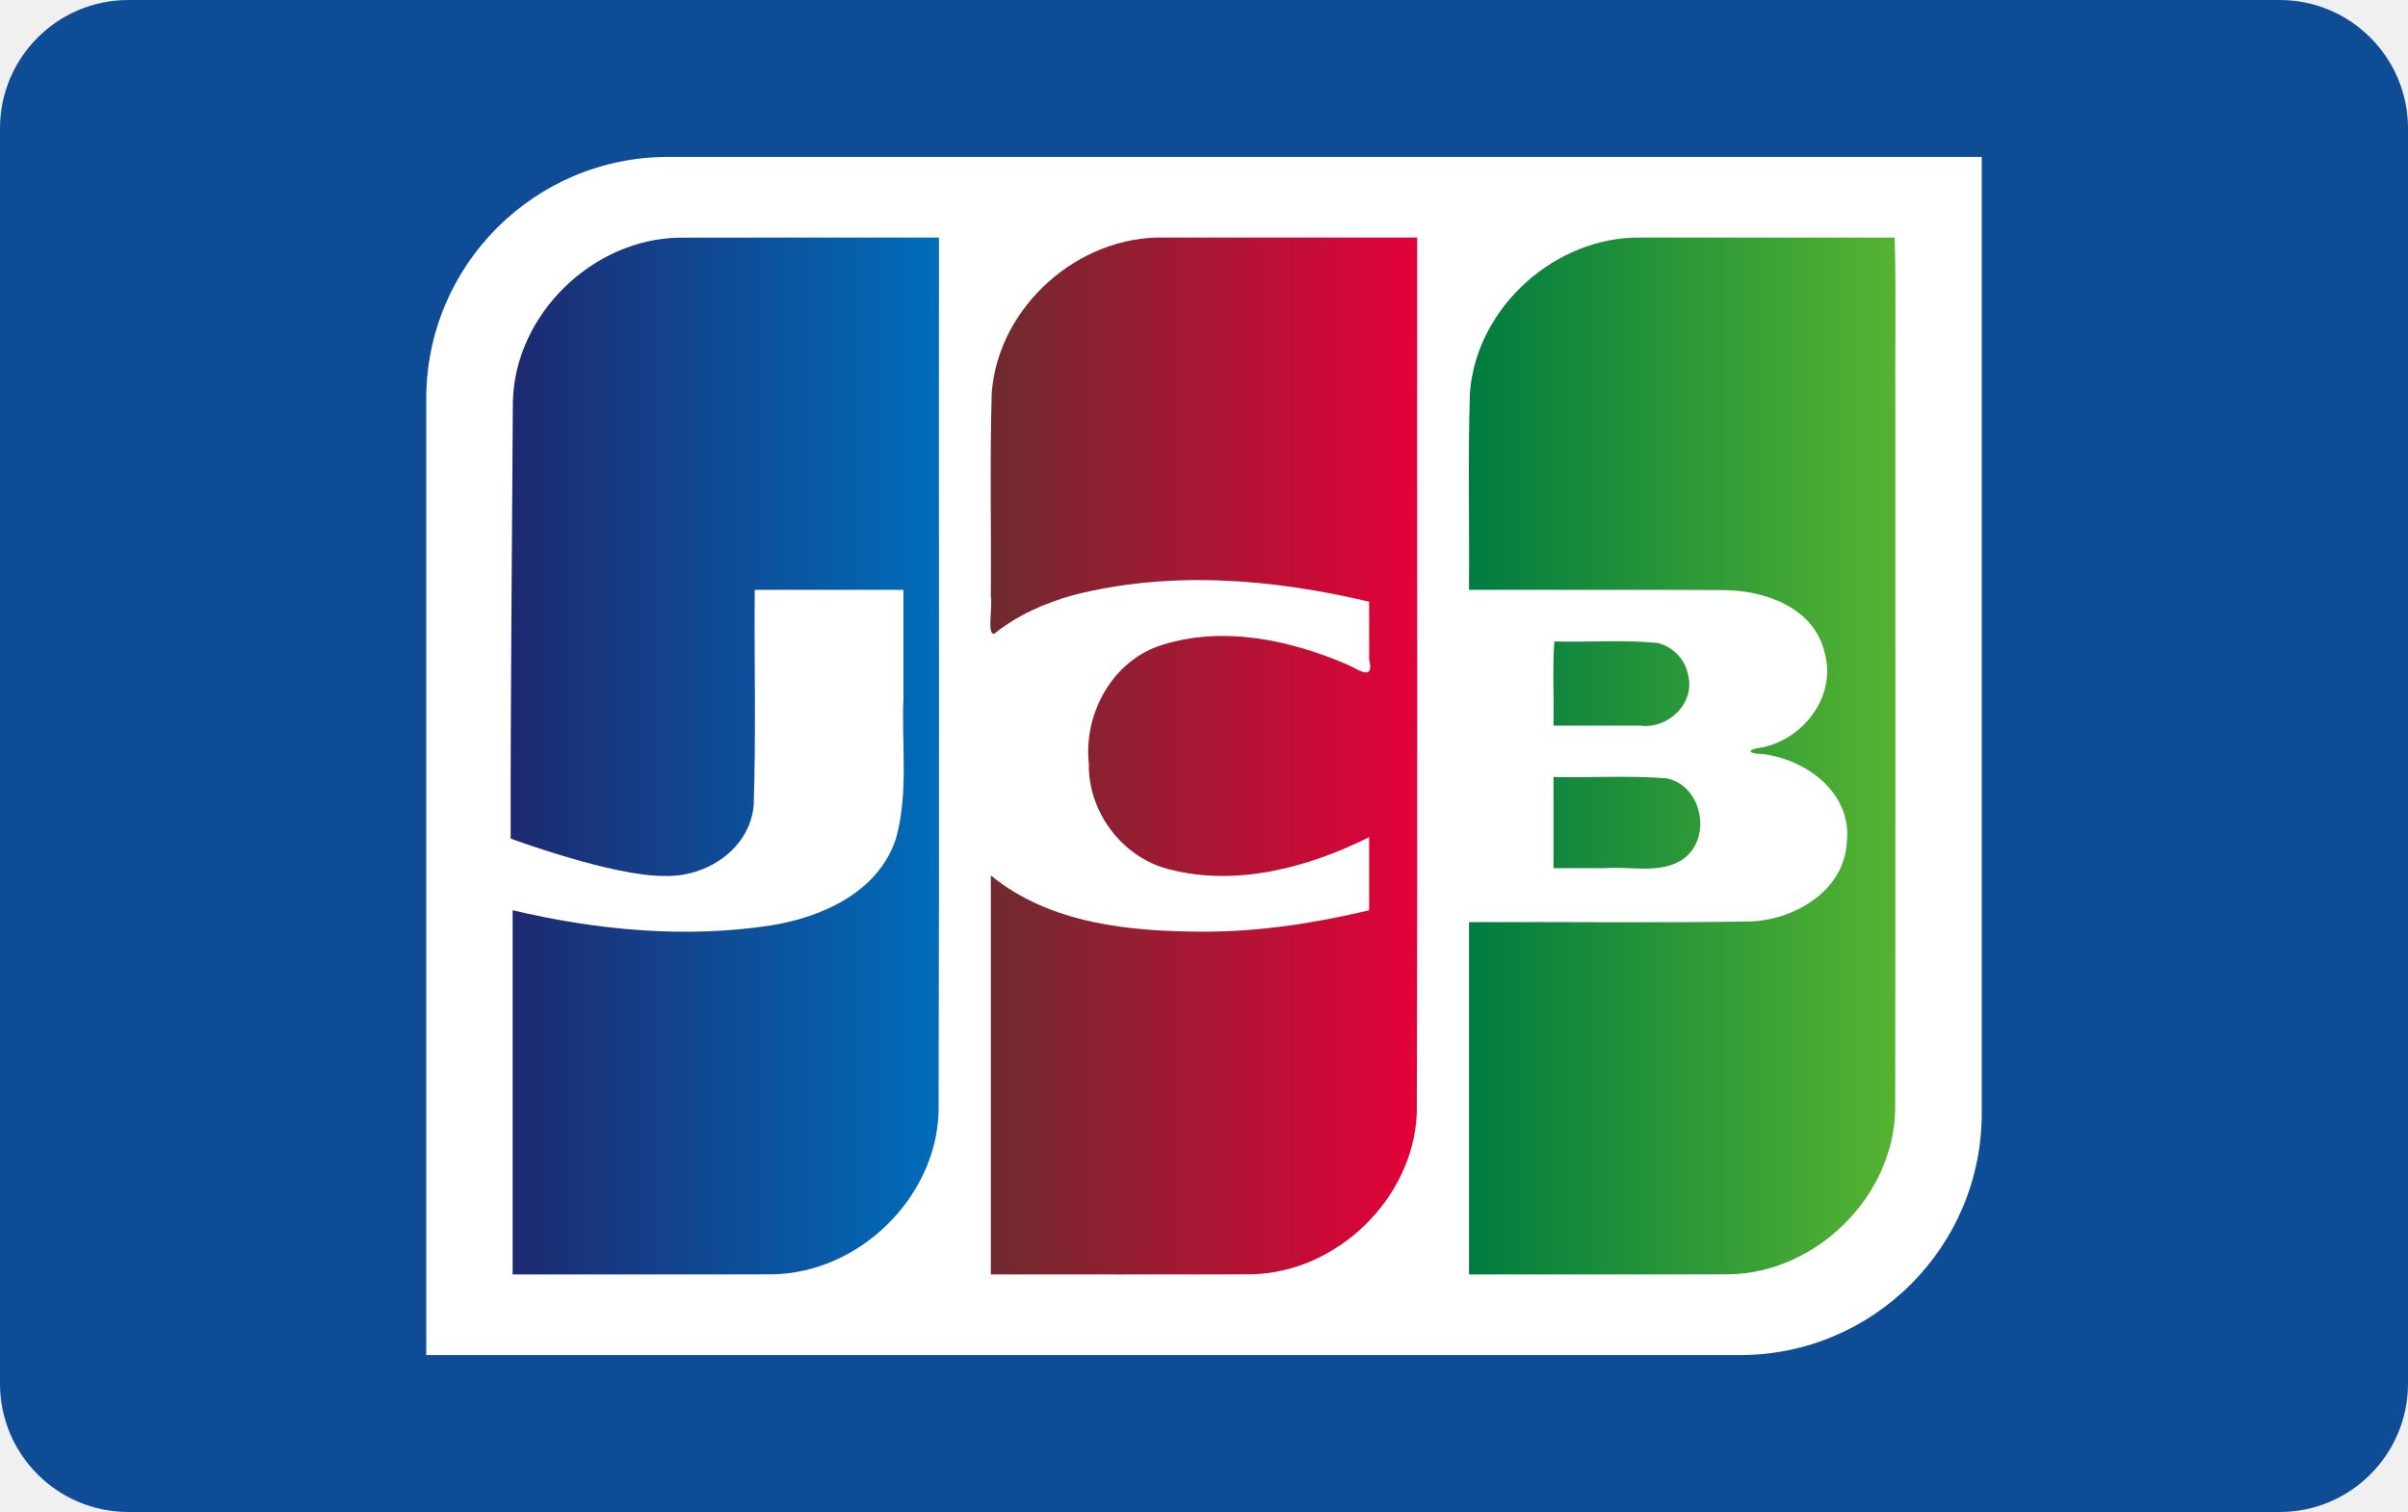
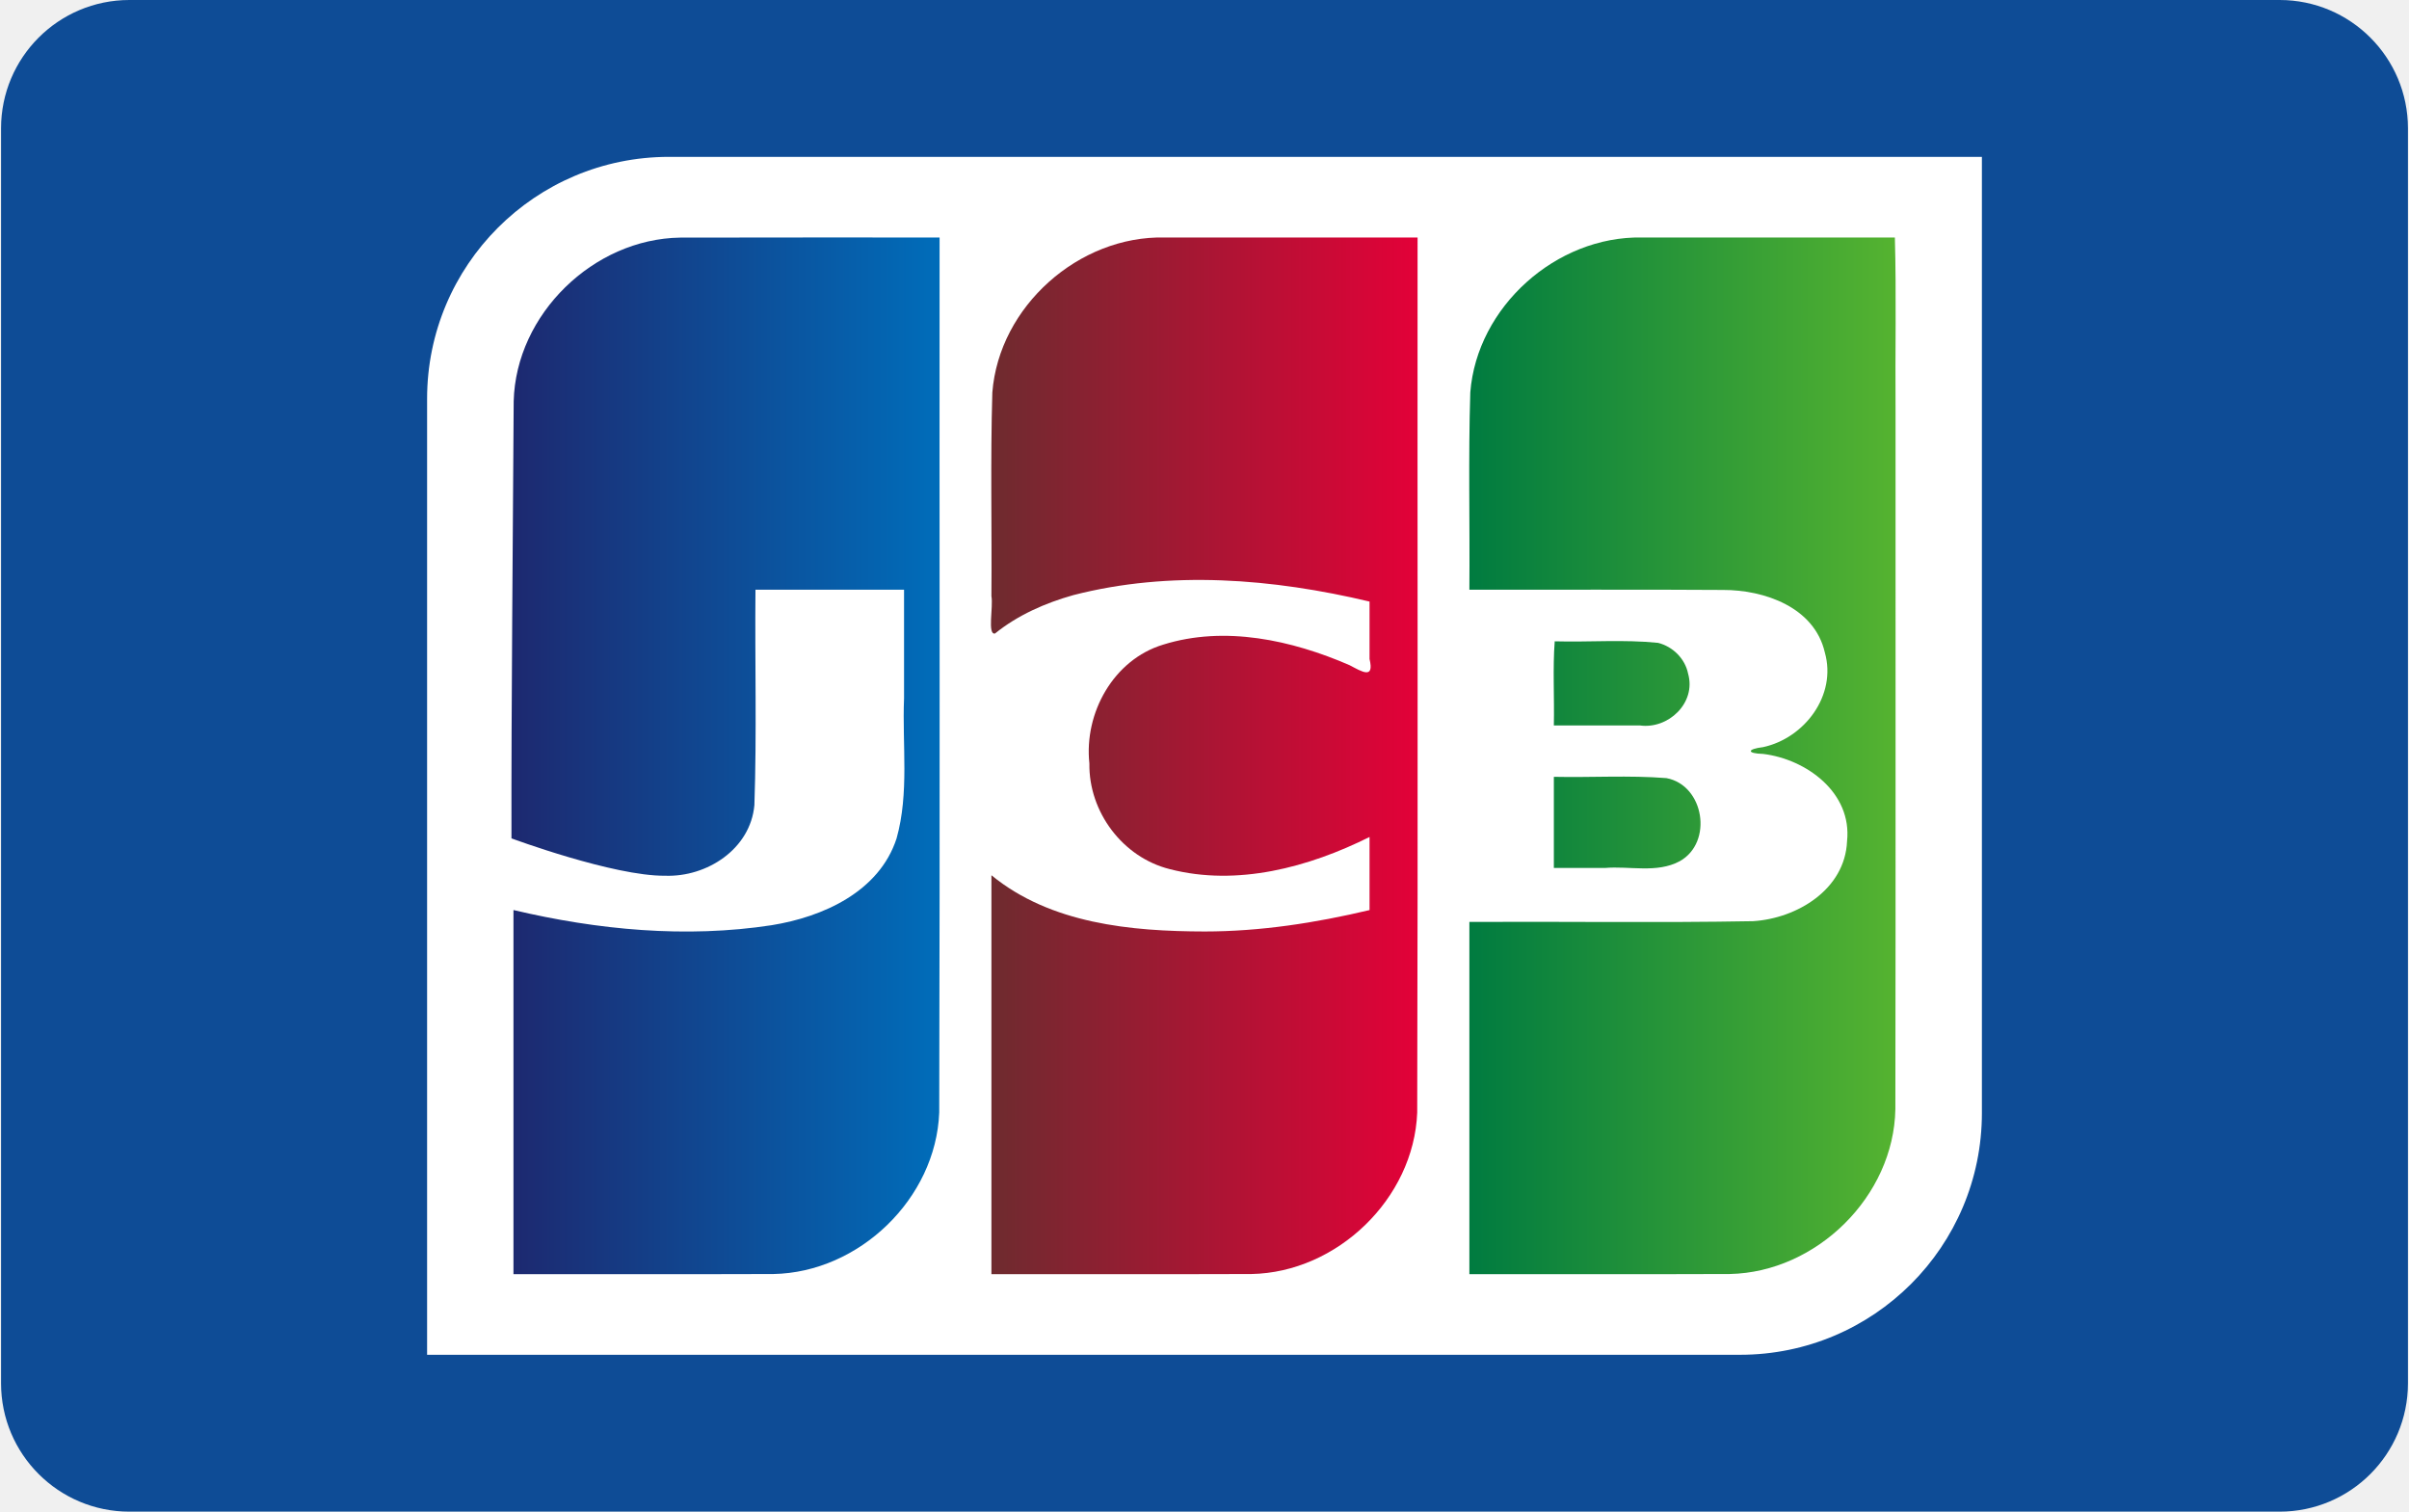
- <svg xmlns="http://www.w3.org/2000/svg" width="750" height="471" viewBox="0 0 750 471">
+ <svg xmlns="http://www.w3.org/2000/svg" width="51" height="32" viewBox="0 0 750 471">
  <defs>
    <linearGradient x1=".032%" y1="50%" x2="99.974%" y2="50%" id="a">
      <stop stop-color="#007B40" offset="0%" />
      <stop stop-color="#55B330" offset="100%" />
    </linearGradient>
    <linearGradient x1=".472%" y1="50%" x2="99.986%" y2="50%" id="b">
      <stop stop-color="#1D2970" offset="0%" />
      <stop stop-color="#006DBA" offset="100%" />
    </linearGradient>
    <linearGradient x1=".114%" y1="50.001%" x2="99.986%" y2="50.001%" id="c">
      <stop stop-color="#6E2B2F" offset="0%" />
      <stop stop-color="#E30138" offset="100%" />
    </linearGradient>
  </defs>
  <g fill="none" fill-rule="evenodd">
    <rect fill="#0E4C96" width="750" height="471" rx="40" />
    <path d="M617.243 346.766c0 41.615-33.728 75.36-75.36 75.36H132.757V124.245c0-41.626 33.733-75.37 75.365-75.37l409.12-.001v297.892h.001z" fill="#FFF" />
    <path d="M483.859 242.045c11.684.253 23.437-.516 35.077.4 11.787 2.2 14.628 20.043 4.156 25.888-7.141 3.85-15.633 1.432-23.379 2.113H483.86v-28.401zm41.833-32.145c2.596 9.165-6.238 17.392-15.066 16.13h-26.767c.185-8.642-.368-18.021.272-26.208 10.724.301 21.549-.616 32.21.48 4.58 1.15 8.413 4.916 9.35 9.598zM590.12 73.997c.498 17.501.071 35.927.214 53.783-.035 72.596.072 145.194-.055 217.79-.469 27.207-24.582 50.844-51.6 51.387-27.046.111-54.095.016-81.142.047v-109.75c29.47-.154 58.959.307 88.417-.232 13.667-.86 28.632-9.876 29.27-24.915 1.61-15.102-12.632-25.55-26.153-27.201-5.198-.135-5.044-1.515 0-2.117 12.892-2.787 23.02-16.133 19.226-29.499-3.236-14.058-18.773-19.499-31.697-19.472-26.351-.18-52.709-.026-79.063-.077.172-20.489-.354-41 .286-61.474 2.087-26.716 26.806-48.747 53.447-48.27h78.85z" fill="url(#a)" />
    <path d="M159.74 125.04c.674-27.163 24.889-50.611 51.875-51.007 26.944-.083 53.891-.012 80.837-.036-.074 90.885.148 181.777-.112 272.658-1.038 26.834-24.99 49.834-51.679 50.307-26.996.099-53.995.014-80.992.042V283.551c26.223 6.194 53.722 8.832 80.473 4.721 15.993-2.575 33.488-10.424 38.902-27.014 3.986-14.192 1.742-29.126 2.334-43.692v-33.824h-46.297c-.208 22.37.426 44.78-.335 67.125-1.248 13.734-14.846 22.46-27.8 21.995-16.066.169-47.898-11.64-47.898-11.64-.08-41.917.466-94.408.692-136.182z" fill="url(#b)" />
    <path d="M309.72 197.39c-2.434.517-.49-8.3-1.114-11.646.166-21.15-.346-42.323.284-63.458 2.083-26.829 26.991-48.916 53.739-48.288h78.766c-.074 90.884.147 181.775-.112 272.656-1.039 26.834-24.992 49.833-51.68 50.308-26.998.1-53.998.015-80.997.043V272.708c18.44 15.128 43.5 17.484 66.472 17.525 17.317-.006 34.534-2.675 51.35-6.67V260.79c-18.953 9.447-41.233 15.446-62.243 10.018-14.656-3.65-25.294-17.811-25.056-32.936-1.699-15.728 7.524-32.335 22.981-37.011 19.19-6.008 40.108-1.413 58.096 6.398 3.855 2.018 7.765 4.521 6.222-1.921v-17.9c-30.084-7.157-62.101-9.792-92.329-2.004-8.748 2.468-17.27 6.21-24.379 11.956z" fill="url(#c)" />
  </g>
</svg>
